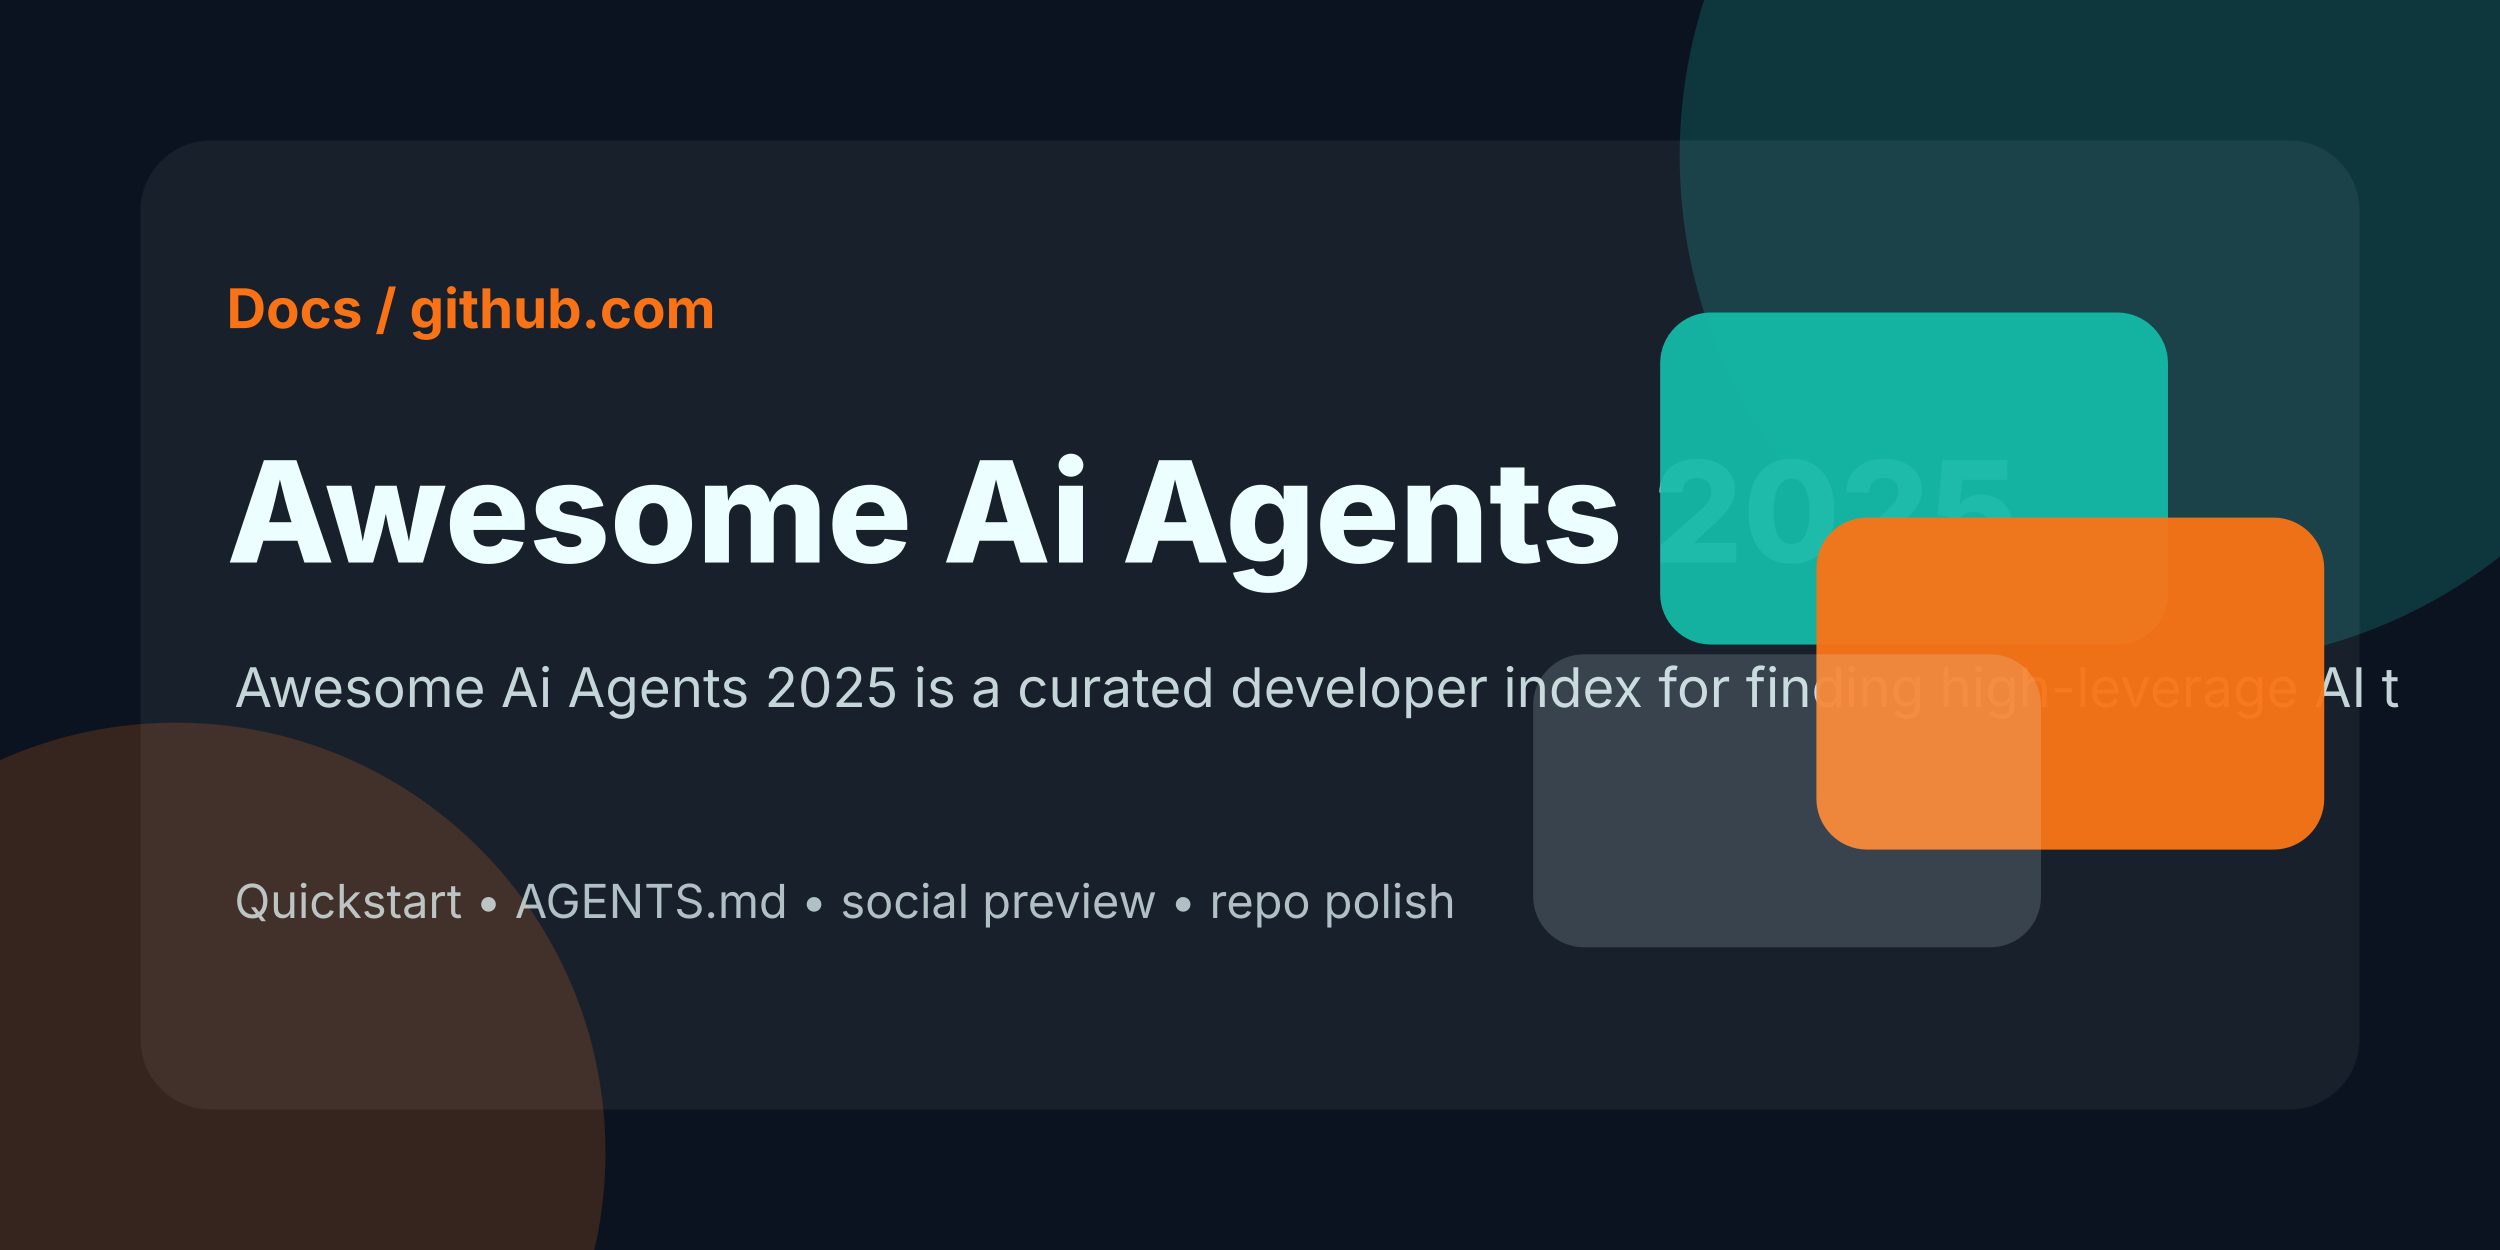
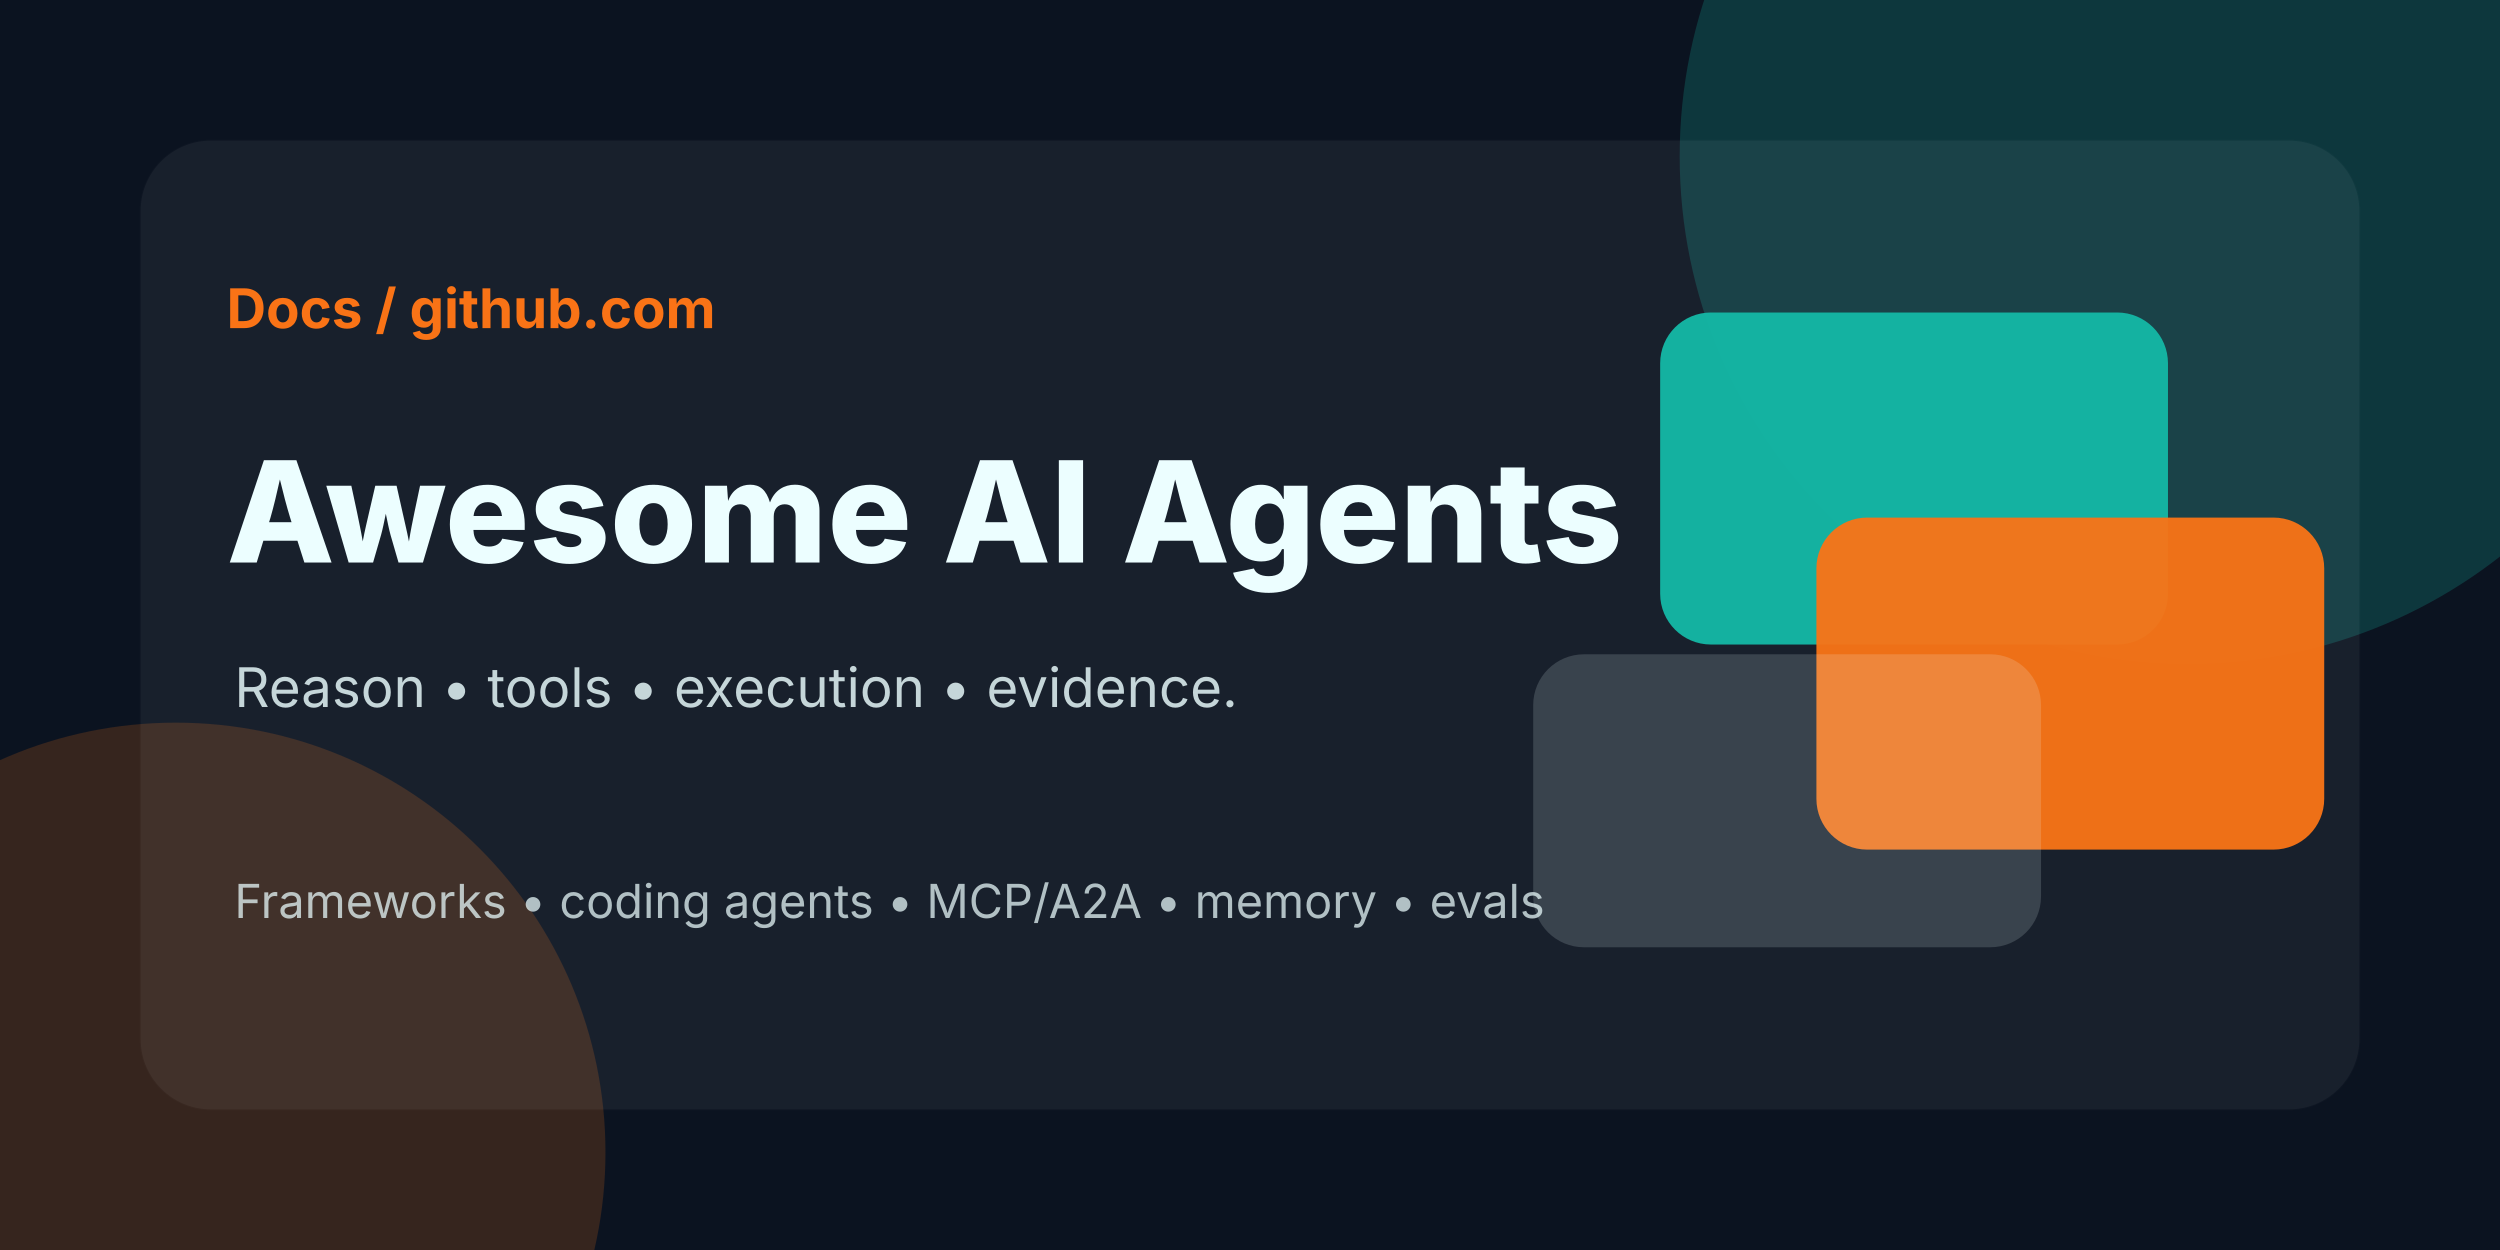
<svg xmlns="http://www.w3.org/2000/svg" width="1280" height="640" viewBox="0 0 1280 640">
  <rect width="1280" height="640" fill="#0B1320" />
  <circle cx="1120" cy="80" r="260" fill="#14B8A6" opacity=".22" />
  <circle cx="90" cy="590" r="220" fill="#F97316" opacity=".18" />
  <rect x="72" y="72" width="1136" height="496" rx="36" fill="#ffffff" opacity=".055" stroke="#ffffff" stroke-opacity=".18" />
  <text x="116" y="168" fill="#F97316" font-family="Inter, Arial, sans-serif" font-size="28" font-weight="700">Docs / github.com</text>
-   <text x="116" y="288" fill="#ECFEFF" font-family="Inter, Arial, sans-serif" font-size="72" font-weight="800">Awesome Ai Agents 2025</text>
-   <text x="120" y="362" fill="#ECFEFF" opacity=".82" font-family="Inter, Arial, sans-serif" font-size="28">Awesome Ai Agents 2025 is a curated developer index for finding high-leverage AI t</text>
-   <text x="120" y="470" fill="#ECFEFF" opacity=".72" font-family="Inter, Arial, sans-serif" font-size="24">Quickstart • AGENTS.md • social preview • repo polish</text>
+   <text x="116" y="288" fill="#ECFEFF" font-family="Inter, Arial, sans-serif" font-size="72" font-weight="800">Awesome AI Agents</text>
+   <text x="120" y="362" fill="#ECFEFF" opacity=".82" font-family="Inter, Arial, sans-serif" font-size="28">Reason • tools • execution • evidence.</text>
+   <text x="120" y="470" fill="#ECFEFF" opacity=".72" font-family="Inter, Arial, sans-serif" font-size="24">Frameworks • coding agents • MCP/A2A • memory • evals</text>
  <rect x="850" y="160" width="260" height="170" rx="26" fill="#14B8A6" opacity=".95" />
  <rect x="930" y="265" width="260" height="170" rx="26" fill="#F97316" opacity=".95" />
  <rect x="785" y="335" width="260" height="150" rx="26" fill="#ECFEFF" opacity=".16" />
</svg>
